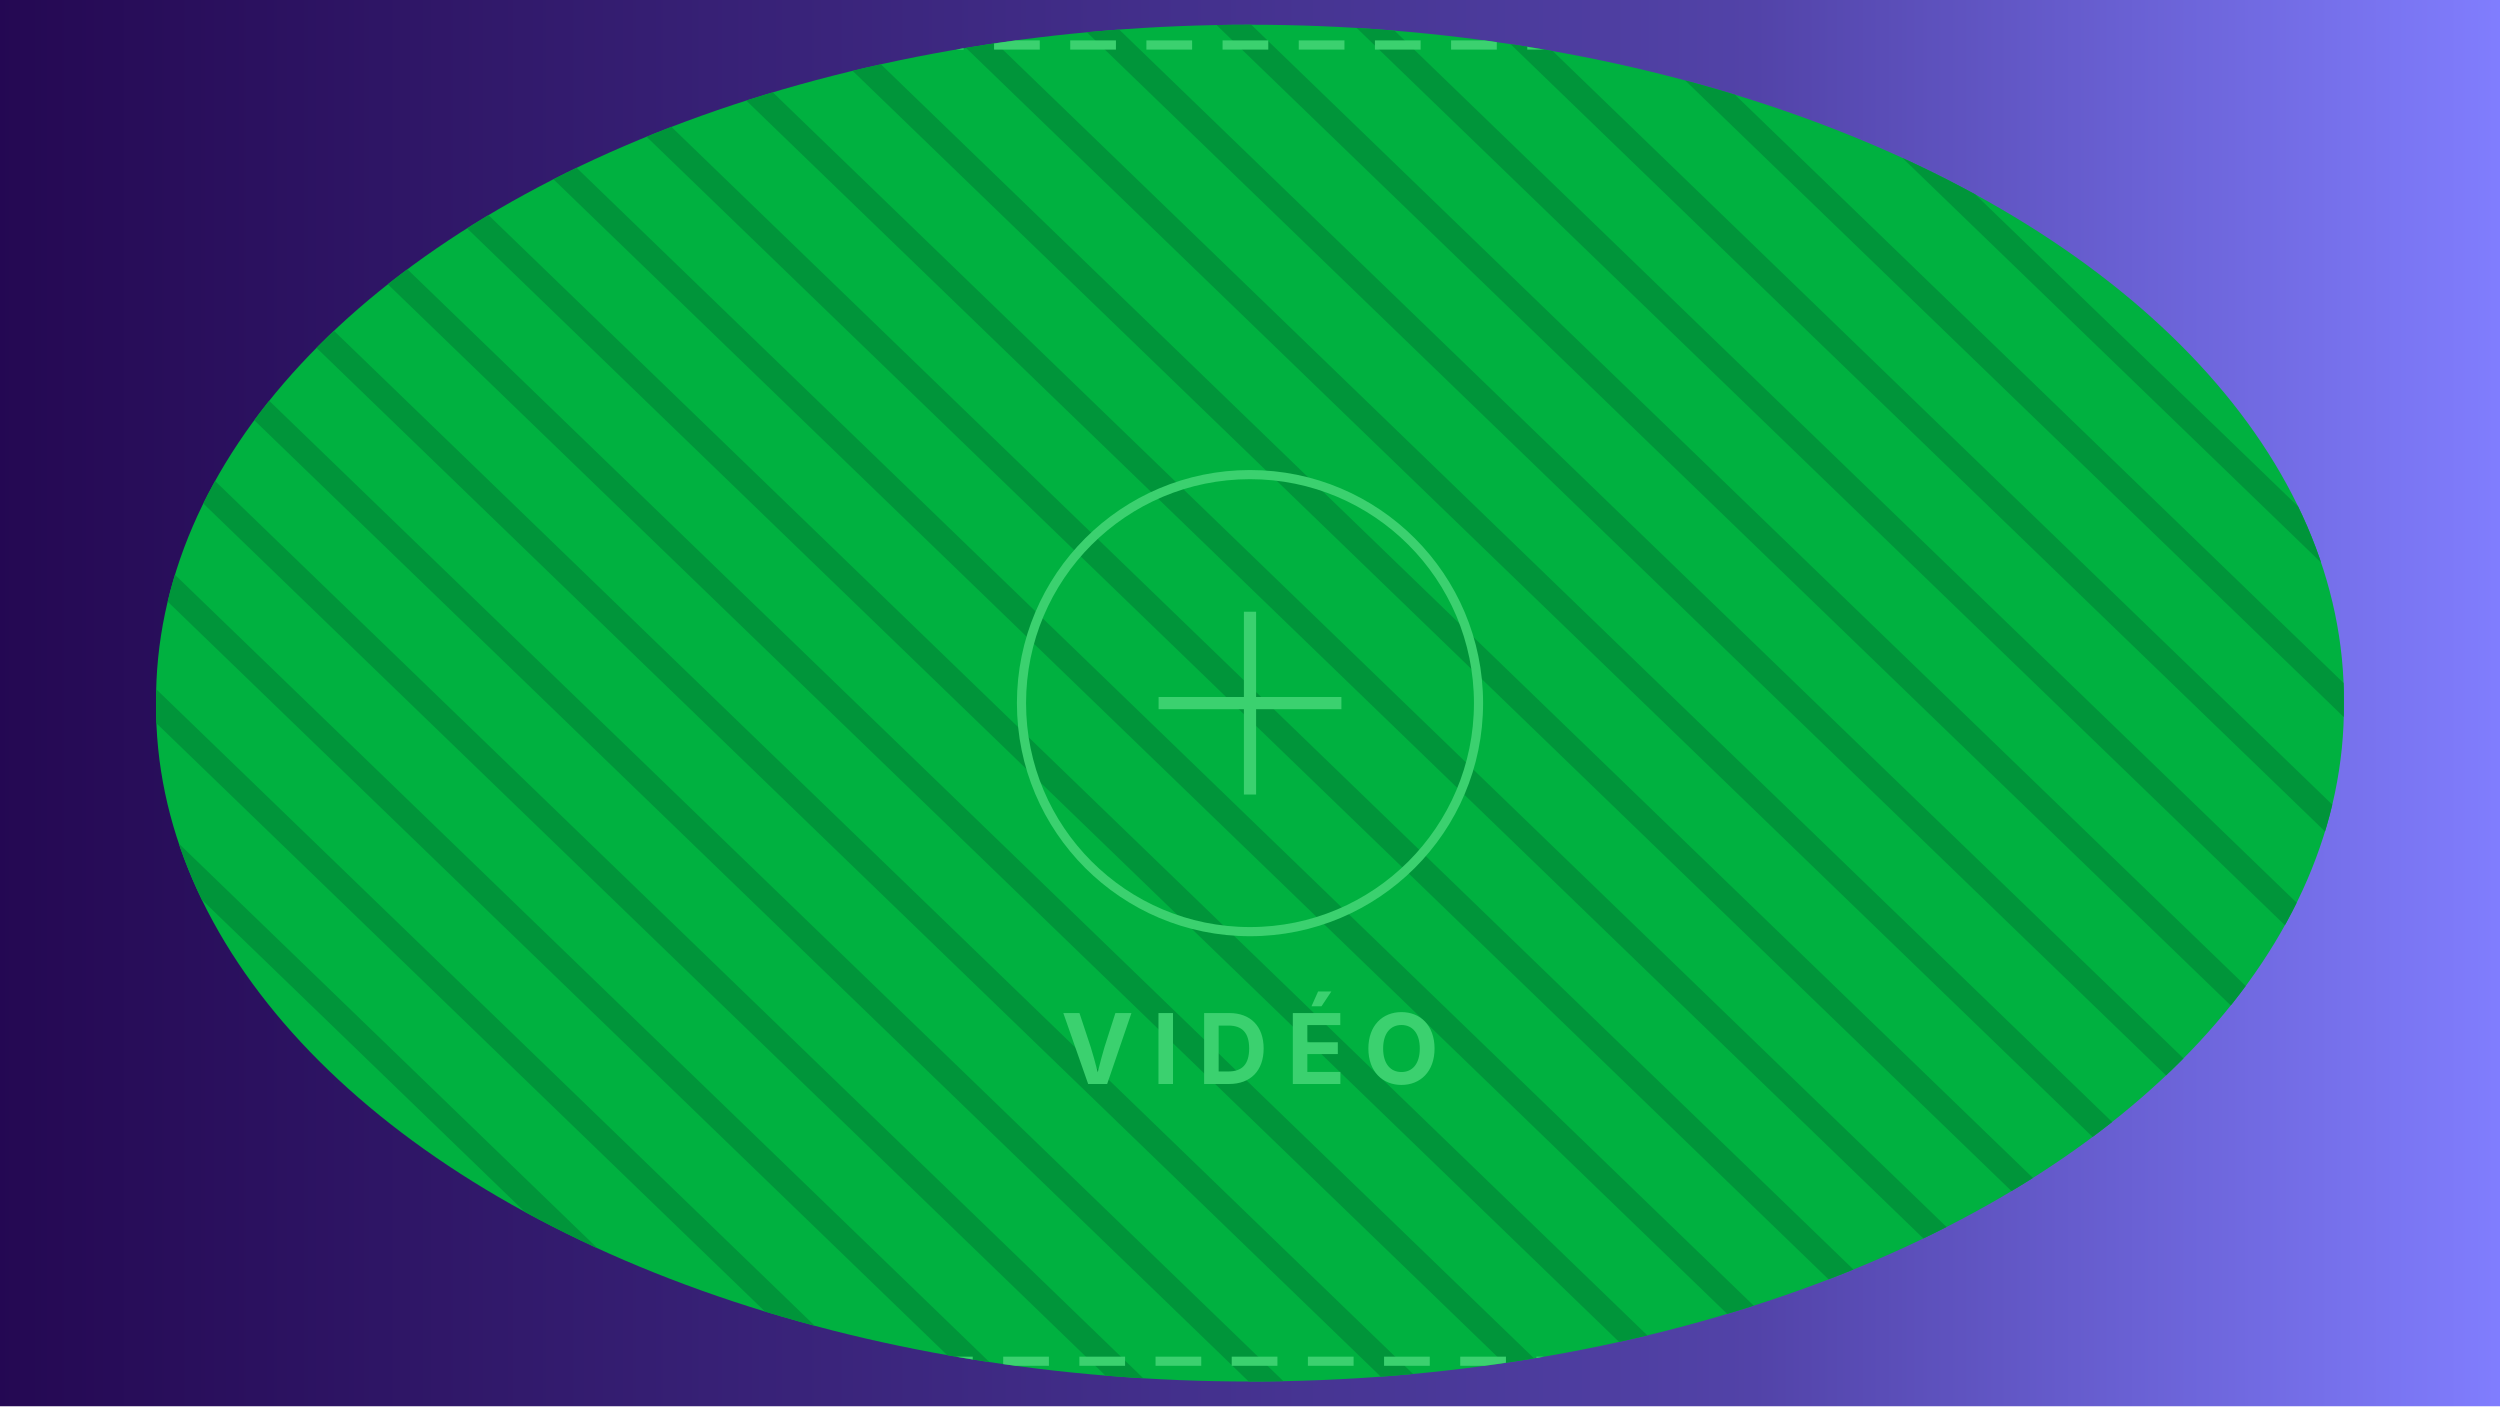
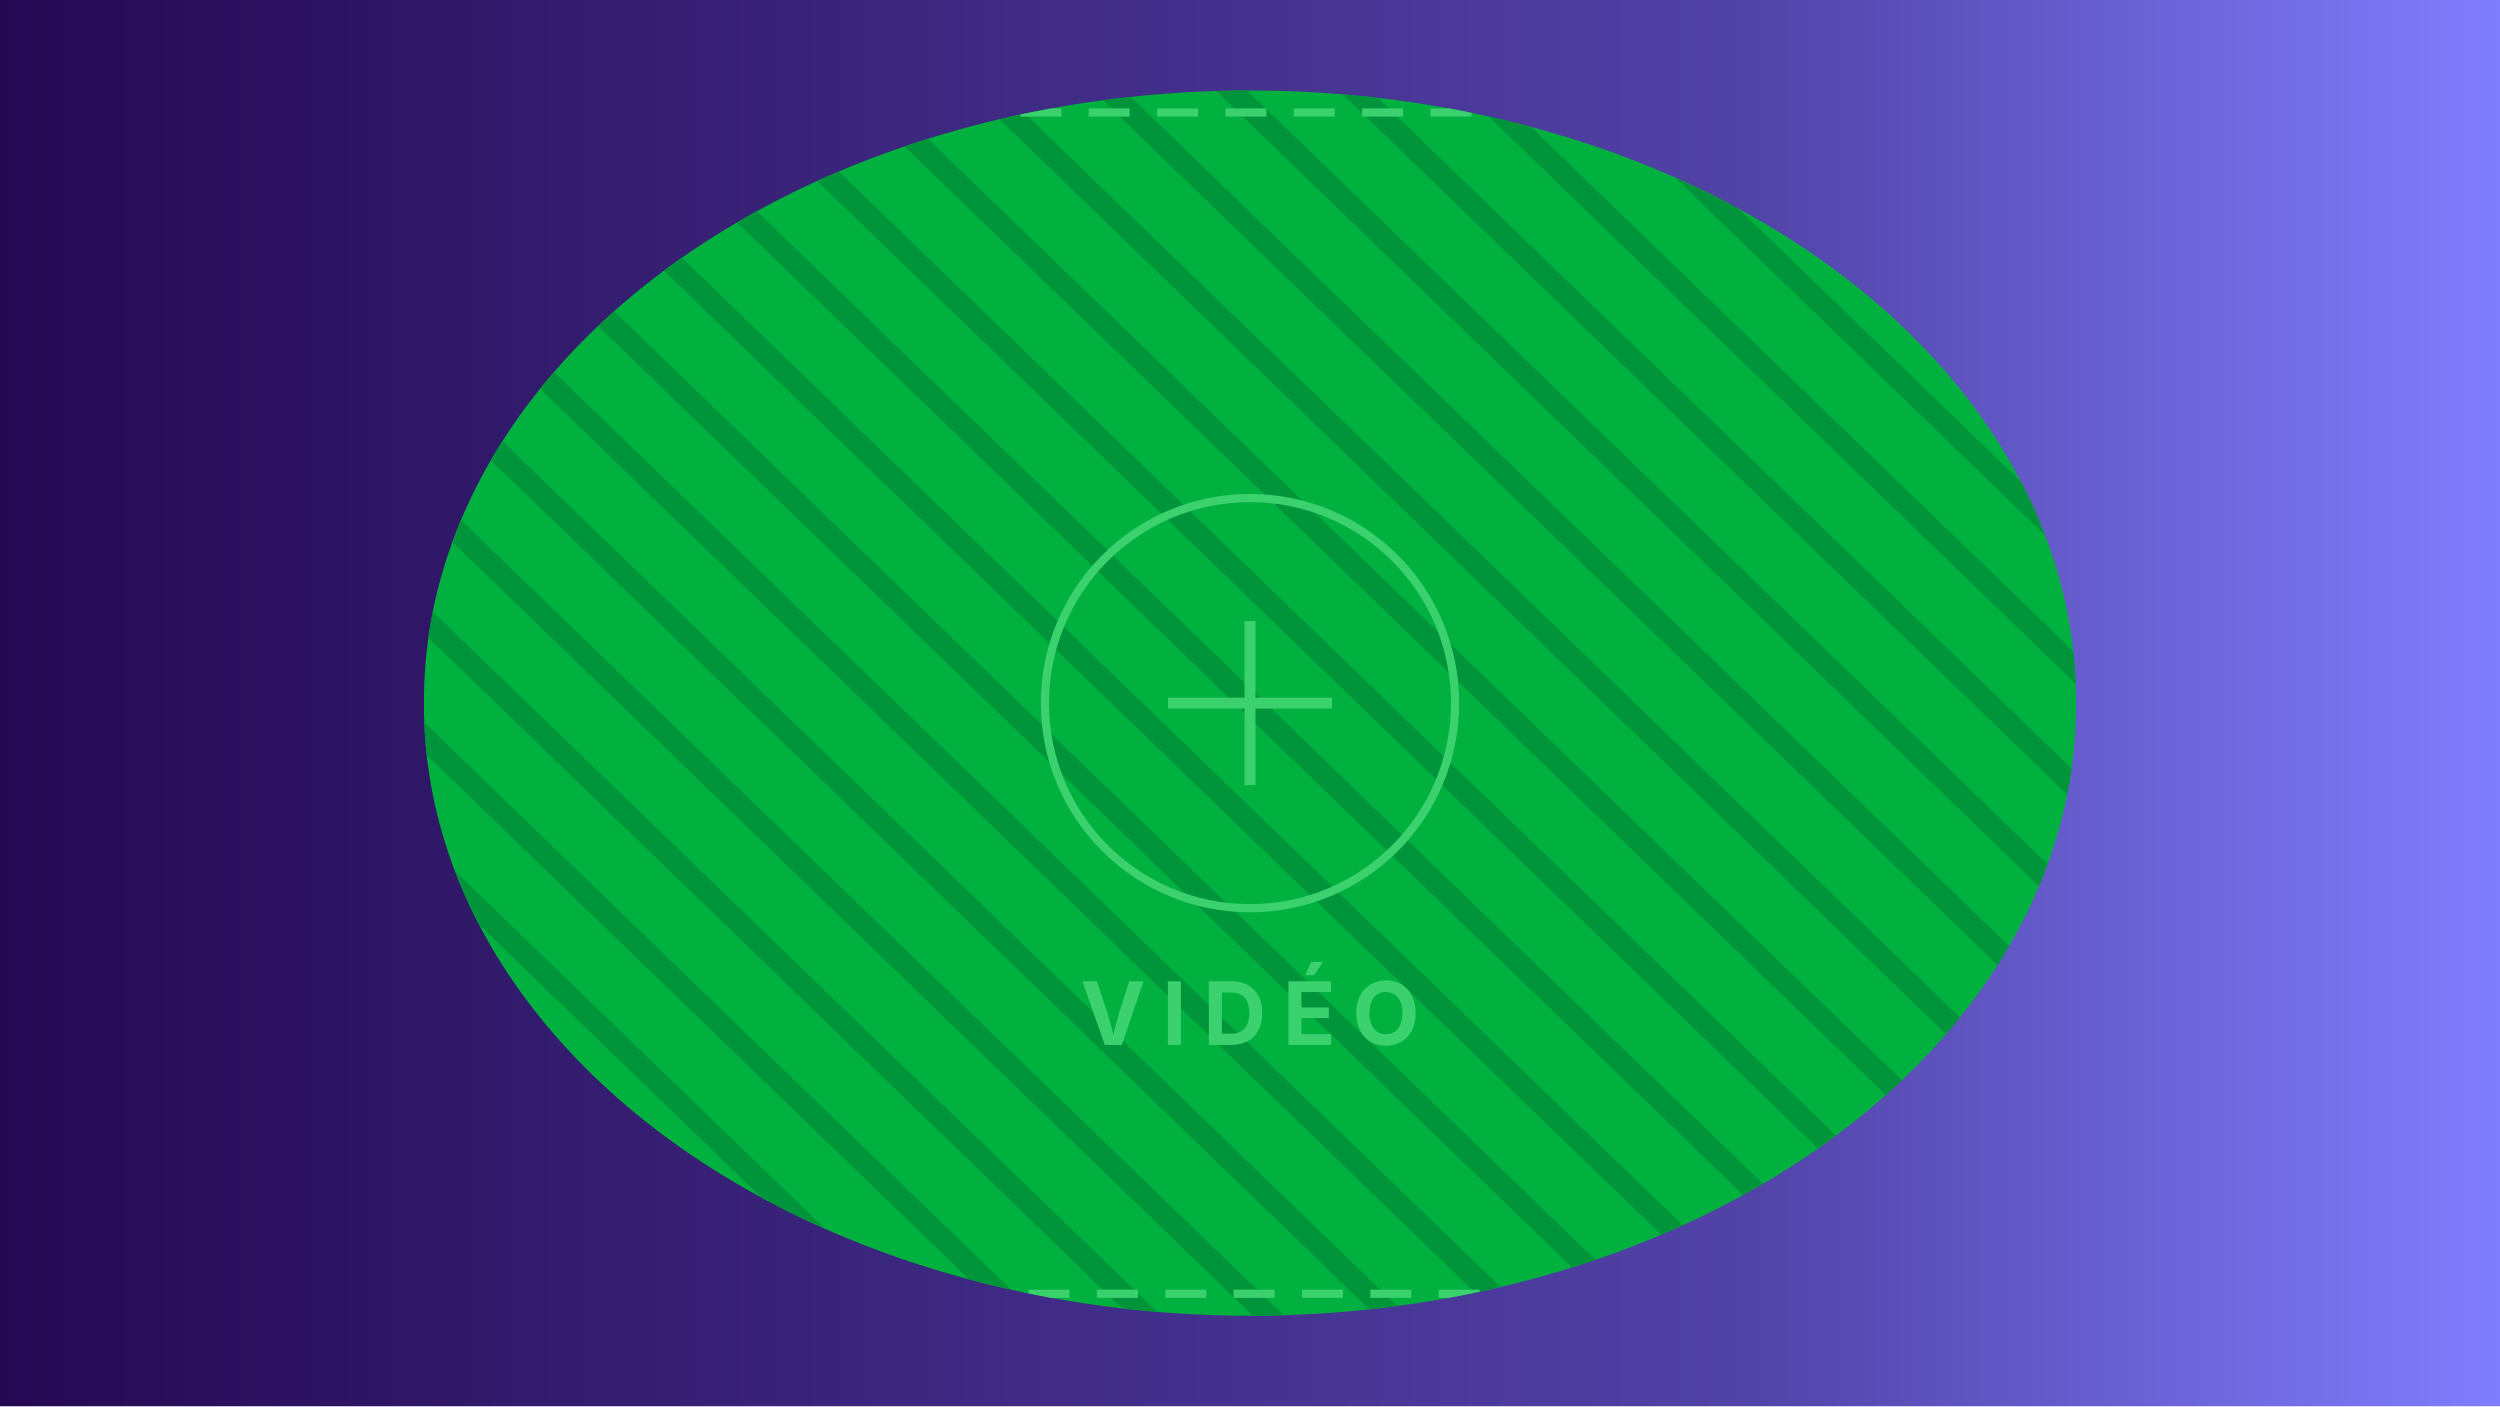
<svg xmlns="http://www.w3.org/2000/svg" viewBox="0 0 1920 1080" width="1920" height="1080">
  <defs>
    <linearGradient id="sfeerGrad" x1="0" y1="0" x2="1" y2="0">
      <stop offset="0" stop-color="#240852" />
      <stop offset="0.7" stop-color="#5243A8" />
      <stop offset="1" stop-color="#817EFF" />
    </linearGradient>
    <linearGradient id="sfeerGradU" gradientUnits="userSpaceOnUse" x1="0" y1="0" x2="1920" y2="0">
      <stop offset="0" stop-color="#240852" />
      <stop offset="0.7" stop-color="#5243A8" />
      <stop offset="1" stop-color="#817EFF" />
    </linearGradient>
  </defs>
  <rect id="fond" width="1920" height="1080" fill="url(#sfeerGrad)" />
  <clipPath id="fenetre-k2">
-     <path d="M 119.85 540 a 840.15 518.47 0 1 1 1680.28 0 a 840.15 518.47 0 1 1 -1680.28 0 Z" />
+     <path d="M 325.61 540 a 634.39 468.64 0 1 1 1268.77 0 a 634.39 468.64 0 1 1 -1268.77 0 Z" />
  </clipPath>
  <g id="fenetre" clip-path="url(#fenetre-k2)">
    <g id="k2-plaque">
      <rect width="1920" height="1080" fill="#00B140" />
-       <g transform="translate(960.0 540.0) scale(1.17) translate(-960.0 -540.0)">
+       <g transform="translate(960.0 540.0) scale(1.05) translate(-960.0 -540.0)">
        <path d="M-1260 -40L-60 1120 M-1170 -40L30 1120 M-1080 -40L120 1120 M-990 -40L210 1120 M-900 -40L300 1120 M-810 -40L390 1120 M-720 -40L480 1120 M-630 -40L570 1120 M-540 -40L660 1120 M-450 -40L750 1120 M-360 -40L840 1120 M-270 -40L930 1120 M-180 -40L1020 1120 M-90 -40L1110 1120 M0 -40L1200 1120 M90 -40L1290 1120 M180 -40L1380 1120 M270 -40L1470 1120 M360 -40L1560 1120 M450 -40L1650 1120 M540 -40L1740 1120 M630 -40L1830 1120 M720 -40L1920 1120 M810 -40L2010 1120 M900 -40L2100 1120 M990 -40L2190 1120 M1080 -40L2280 1120 M1170 -40L2370 1120 M1260 -40L2460 1120 M1350 -40L2550 1120 M1440 -40L2640 1120 M1530 -40L2730 1120 M1620 -40L2820 1120 M1710 -40L2910 1120 M1800 -40L3000 1120 M1890 -40L3090 1120 M1980 -40L3180 1120 M2070 -40L3270 1120 M2160 -40L3360 1120 M2250 -40L3450 1120 M2340 -40L3540 1120 M2430 -40L3630 1120 M2520 -40L3720 1120 M2610 -40L3810 1120 M2700 -40L3900 1120 M2790 -40L3990 1120 M2880 -40L4080 1120 M2970 -40L4170 1120 M3060 -40L4260 1120 M3150 -40L4350 1120" stroke="#00953A" stroke-width="16" fill="none" />
        <rect x="192.0" y="108.0" width="1536.0" height="864.0" fill="none" stroke="#3BD16F" stroke-width="6" stroke-dasharray="30 20" />
        <path d="M900.0 540.0H1020.0M960.0 480.0V600.0" stroke="#3BD16F" stroke-width="8" />
        <circle cx="960.0" cy="540.0" r="150" fill="none" stroke="#3BD16F" stroke-width="6" />
        <text x="960.0" y="790.0" font-family="Inter, Arial, sans-serif" font-size="64" font-weight="700" fill="#3BD16F" text-anchor="middle" letter-spacing="12">VIDÉO</text>
      </g>
    </g>
  </g>
</svg>
